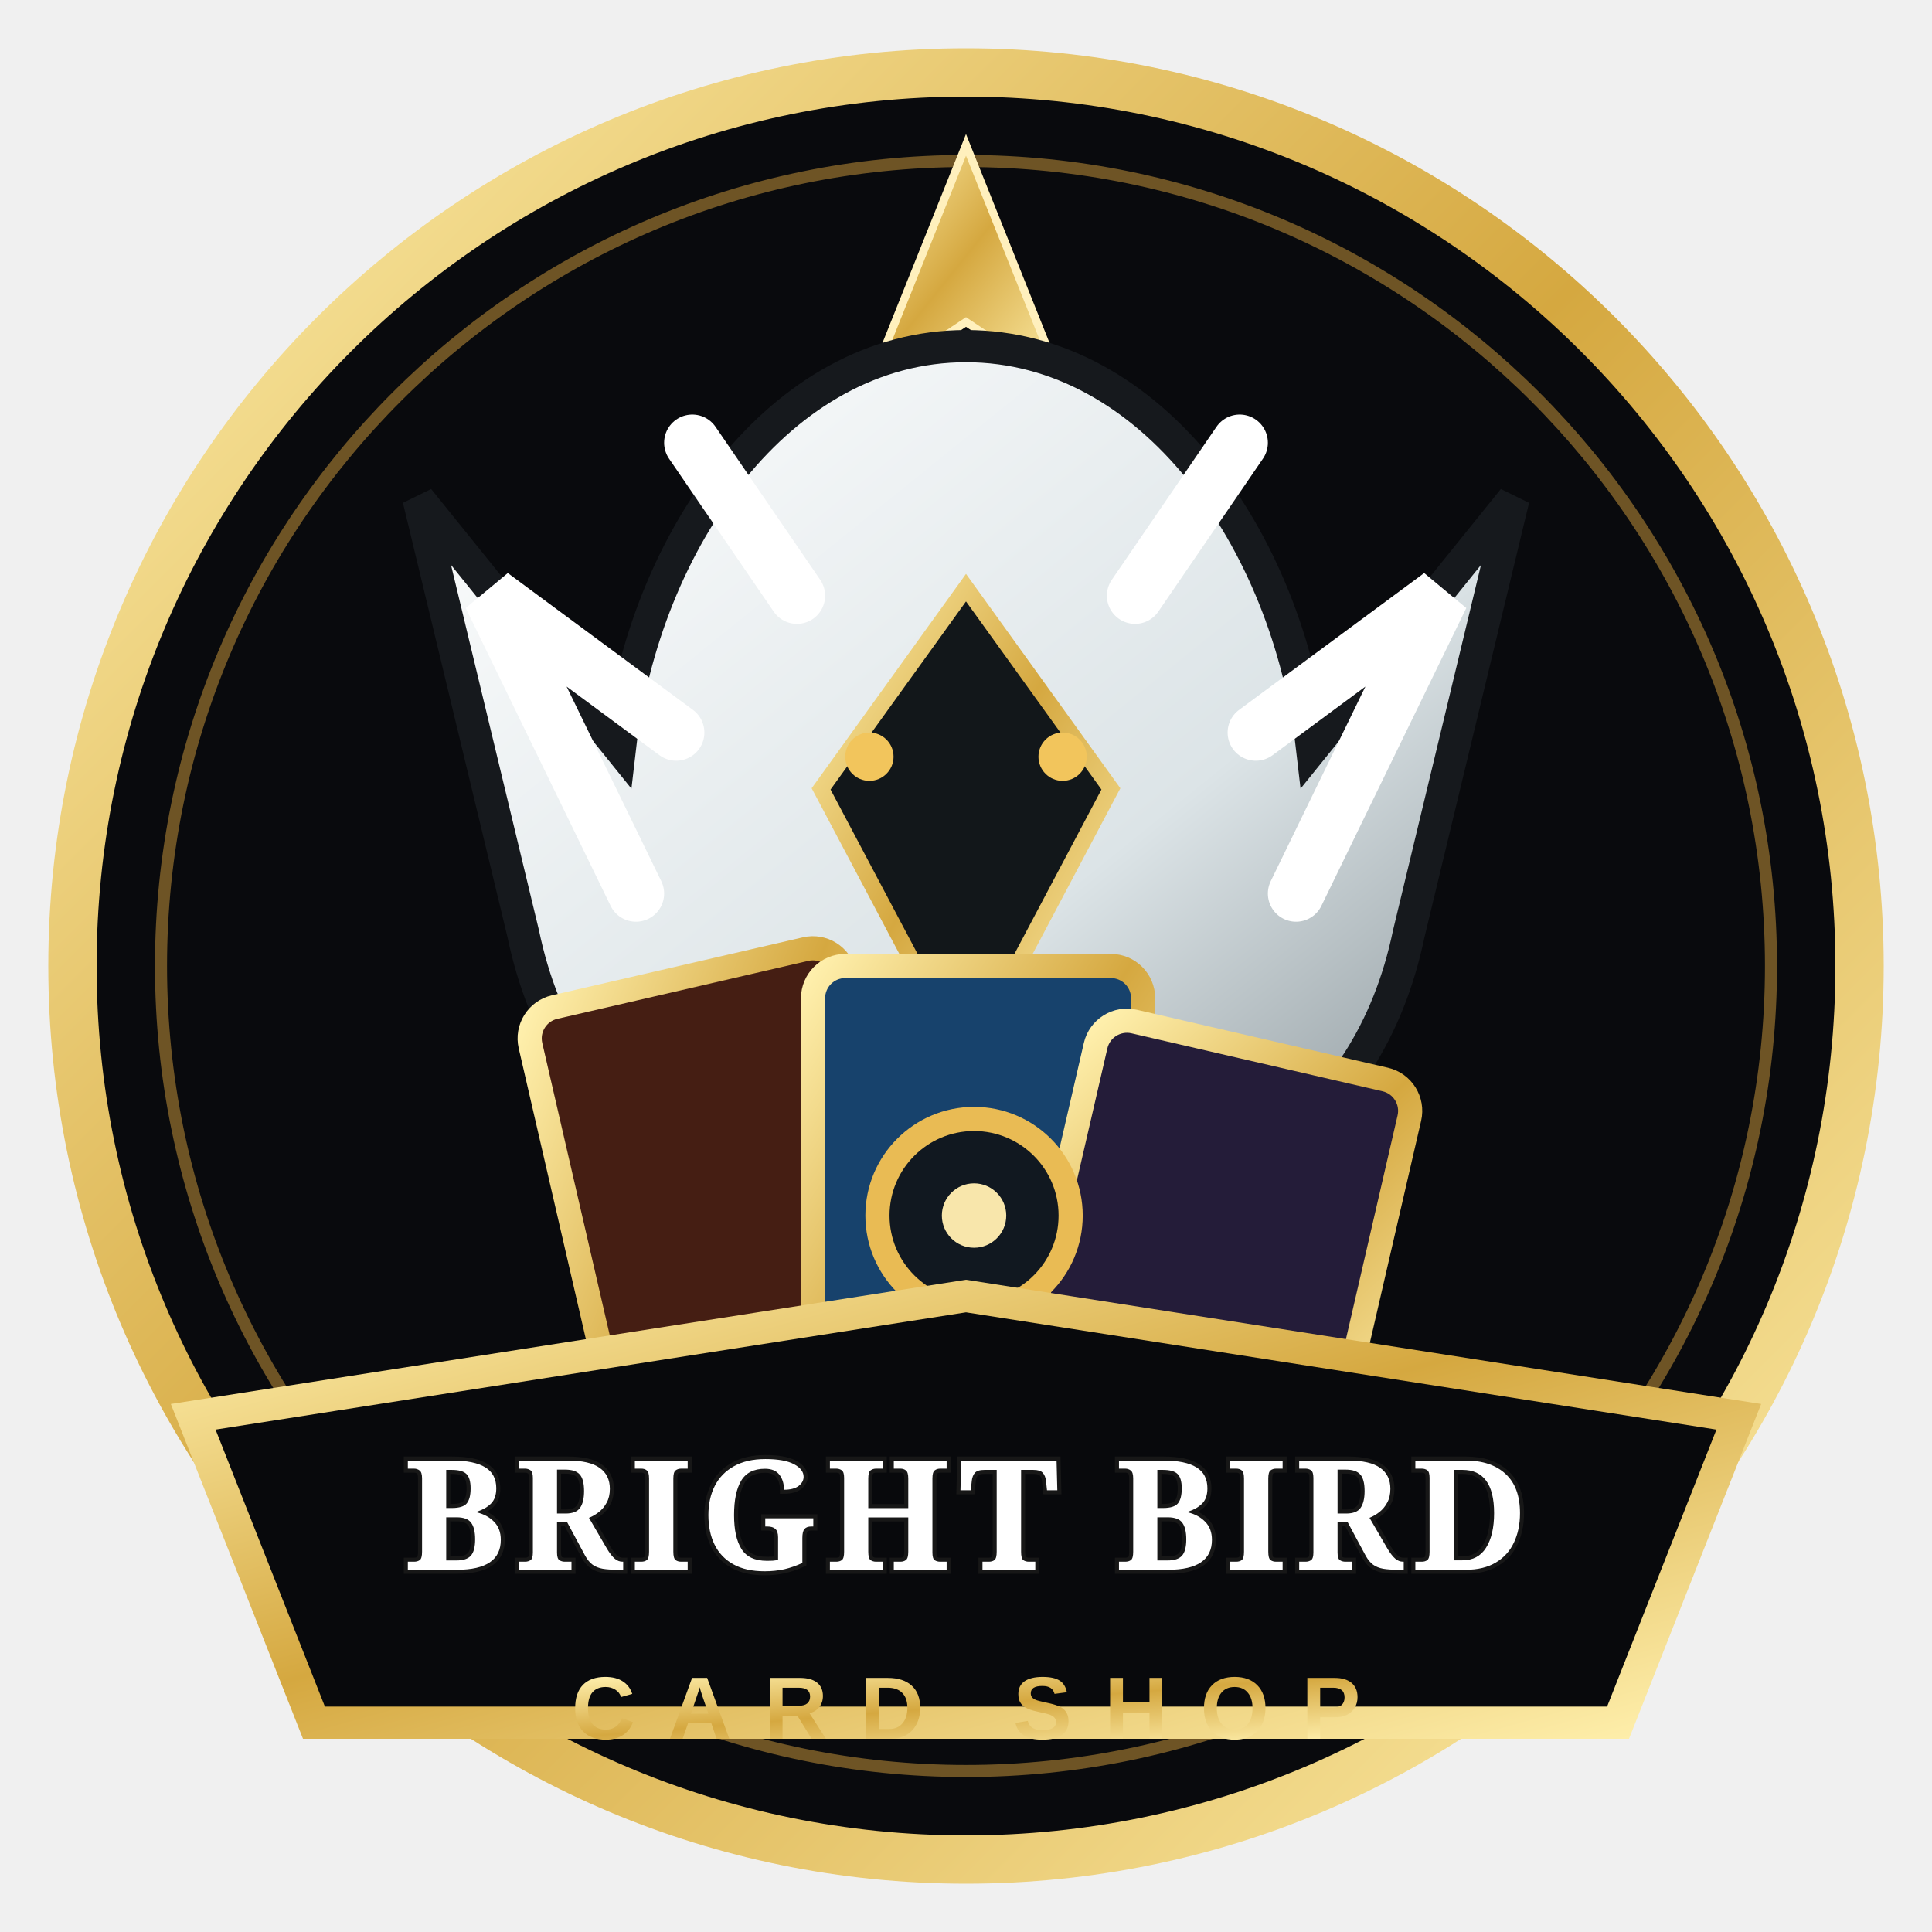
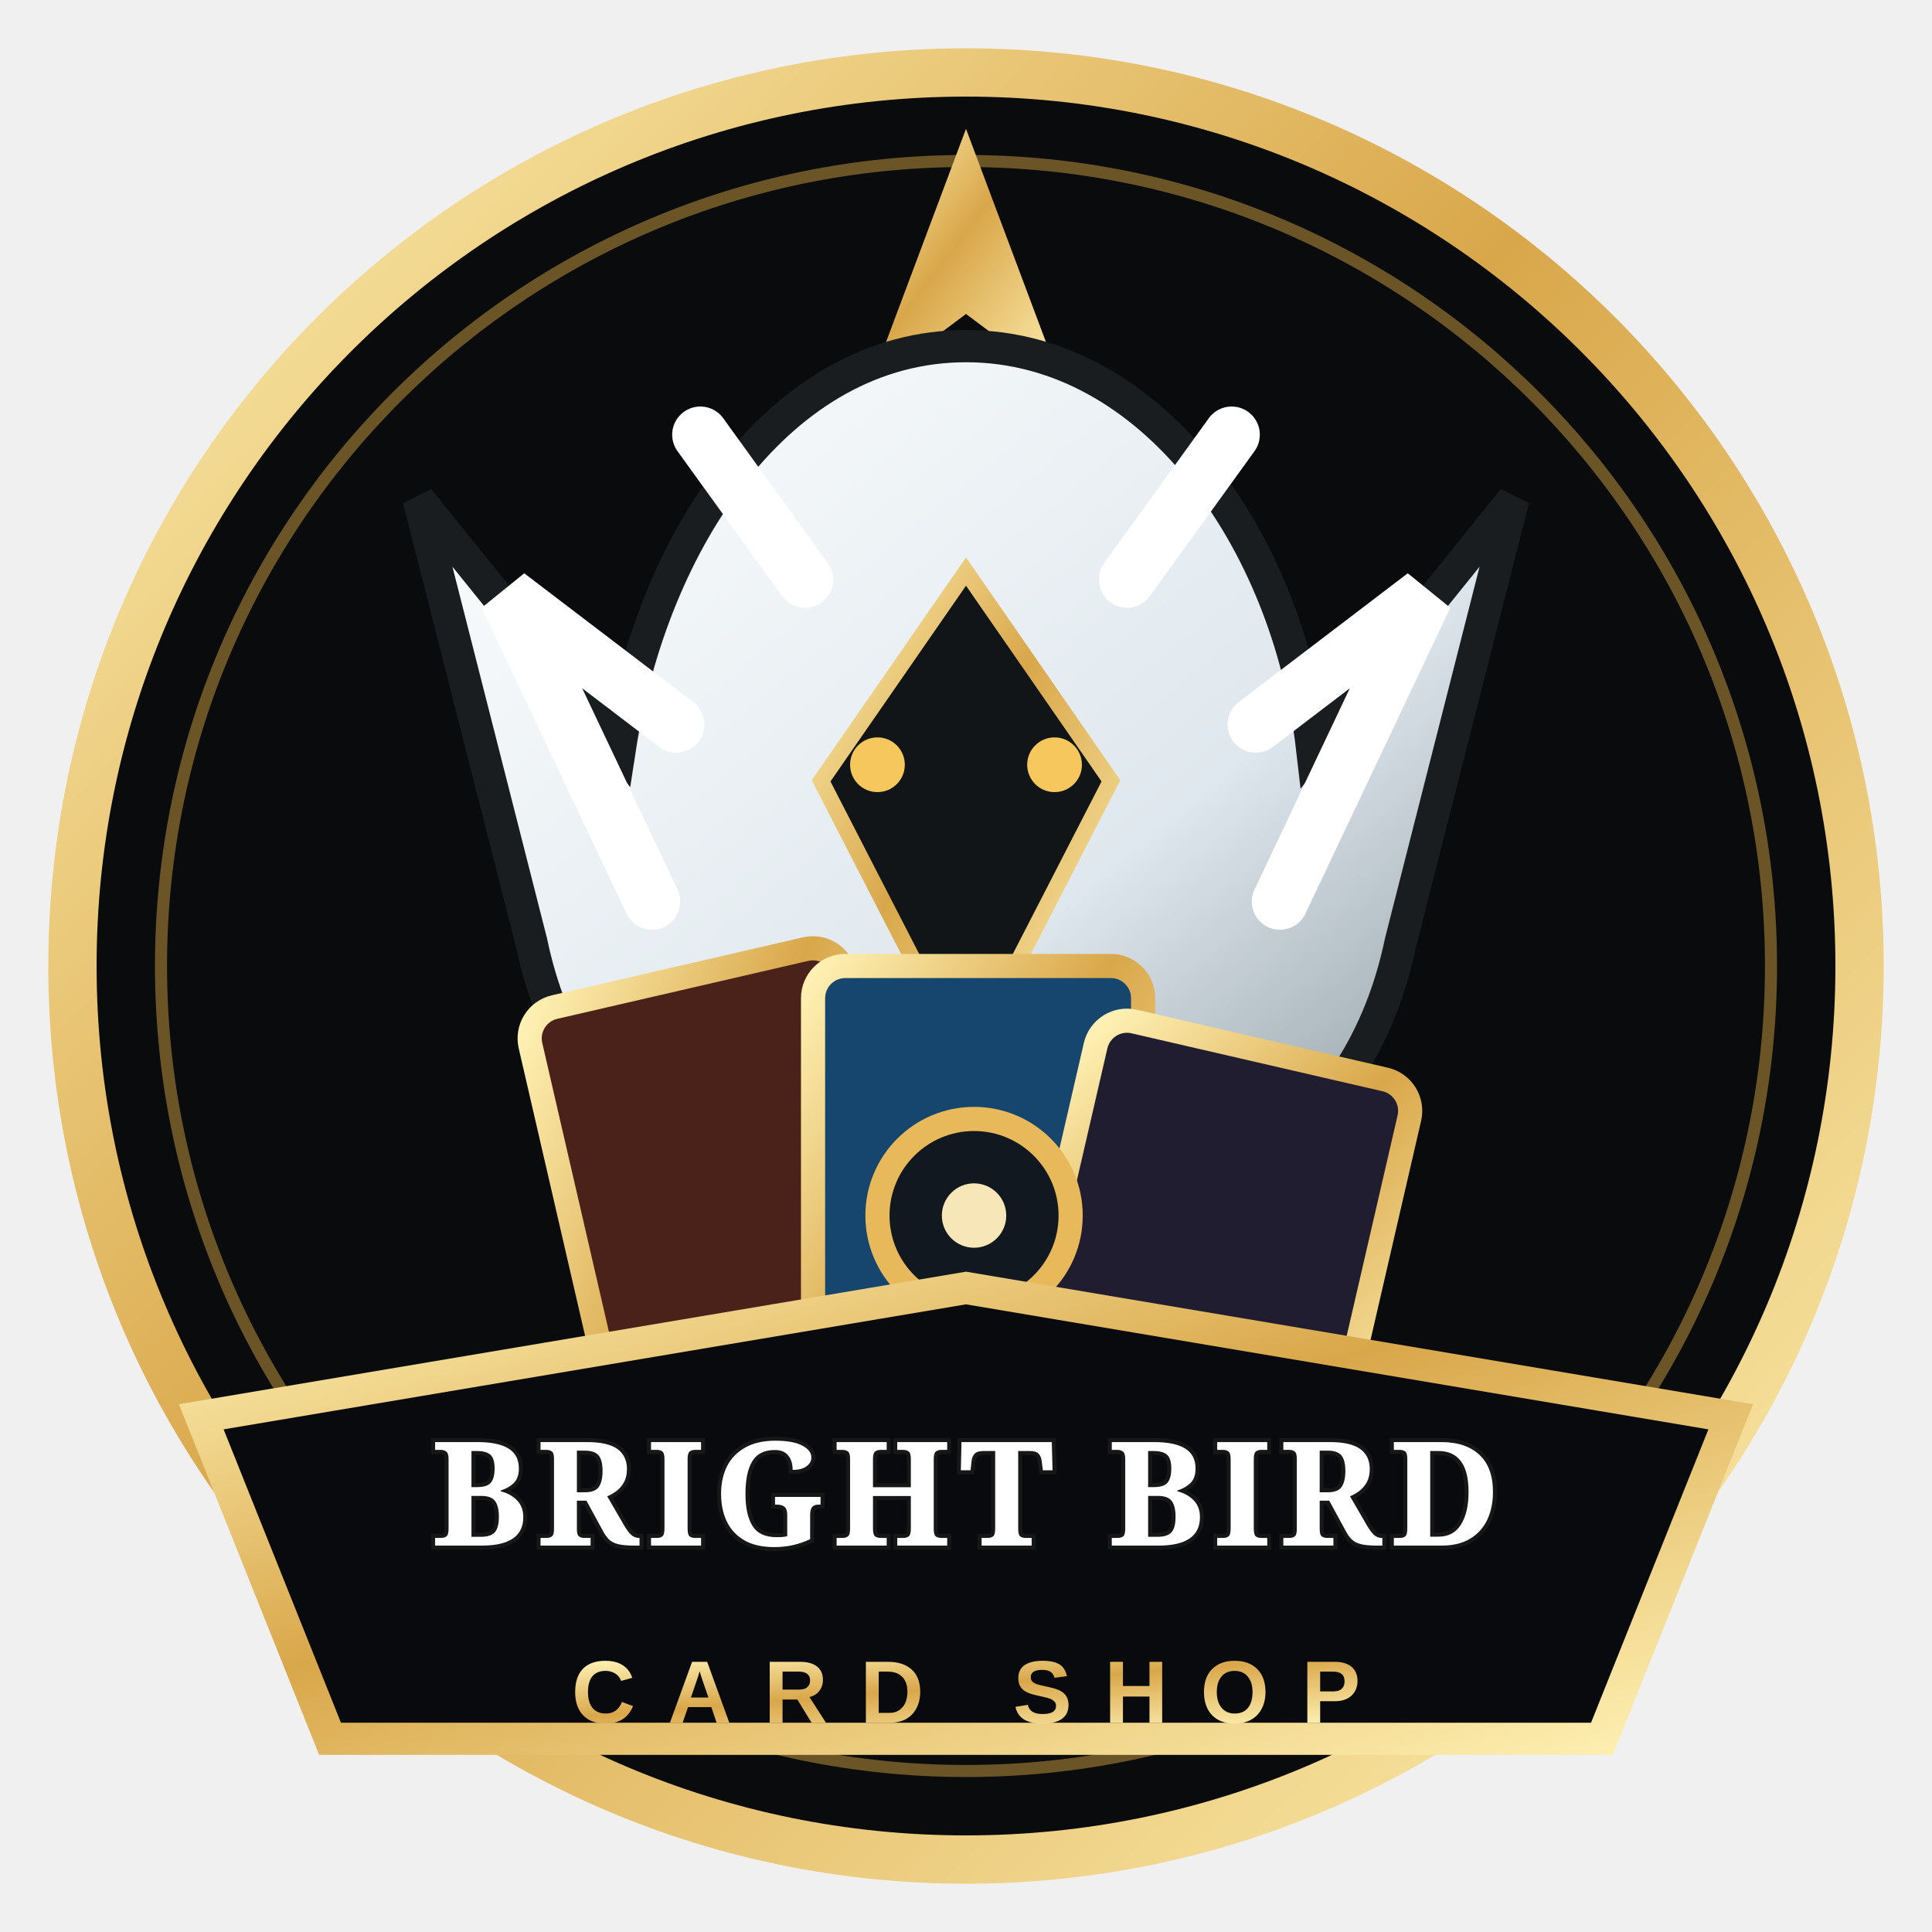
<svg xmlns="http://www.w3.org/2000/svg" viewBox="0 0 240 240" role="img" aria-labelledby="title desc">
  <defs>
-     <linearGradient id="gold" x1="0" y1="0" x2="1" y2="1">
-       <stop stop-color="#fff0ad" />
-       <stop offset=".48" stop-color="#d5a840" />
-       <stop offset="1" stop-color="#fff0ad" />
+     <linearGradient id="gold" x1="0" x2="1" y1="0" y2="1">
+       <stop offset="0" stop-color="#fff2b5" />
+       <stop offset="0.45" stop-color="#d9a74a" />
+       <stop offset="1" stop-color="#fff2b5" />
    </linearGradient>
-     <linearGradient id="feather" x1="0" y1="0" x2="1" y2="1">
-       <stop stop-color="#fff" />
-       <stop offset=".6" stop-color="#dce4e7" />
-       <stop offset="1" stop-color="#7e898e" />
+     <linearGradient id="whiteFeather" x1="0" x2="1" y1="0" y2="1">
+       <stop offset="0" stop-color="#ffffff" />
+       <stop offset="0.6" stop-color="#dfe8ee" />
+       <stop offset="1" stop-color="#7e8a92" />
    </linearGradient>
  </defs>
-   <circle cx="120" cy="120" r="111" fill="#090a0d" stroke="url(#gold)" stroke-width="6" />
-   <circle cx="120" cy="120" r="100" fill="none" stroke="#6e5425" stroke-width="1.5" />
-   <path d="M120 18 132 48 120 40 108 48Z" fill="url(#gold)" stroke="#fff0bd" stroke-width="1" />
-   <path d="M120 43c-23 0-40 24-43 50l-25-31 13 54c5 24 24 37 55 38 31-1 50-14 55-38l13-54-25 31c-3-26-20-50-43-50Z" fill="url(#feather)" stroke="#16191d" stroke-width="4" />
-   <path d="M84 91 61 74l18 37m77-20 23-17-18 37M99 74l-13-19m55 19 13-19" fill="none" stroke="#fff" stroke-width="7" stroke-linecap="round" />
-   <path d="m120 73 18 25-18 34-18-34Z" fill="#12171a" stroke="url(#gold)" stroke-width="2" />
-   <circle cx="108" cy="94" r="3" fill="#f2c55c" />
-   <circle cx="132" cy="94" r="3" fill="#f2c55c" />
+   <circle cx="120" cy="120" r="111" fill="#090b0d" stroke="url(#gold)" stroke-width="6" />
+   <circle cx="120" cy="120" r="100" fill="none" stroke="#6b5527" stroke-width="1.5" />
+   <path d="M120 16L132 48L120 39L108 48Z" fill="url(#gold)" />
+   <path d="M120 43c-23 0-39 24-43 50l-25-31 14 55c5 24 24 37 54 38 30-1 49-14 54-38l14-55-25 31c-3-26-20-50-43-50Z" fill="url(#whiteFeather)" stroke="#191d20" stroke-width="4" />
+   <path d="M84 90L63 74l18 38M156 90l21-16-18 38M100 72l-13-18M140 72l13-18" fill="none" stroke="#ffffff" stroke-width="7" stroke-linecap="round" />
+   <path d="m120 71 18 26-18 35-18-35Z" fill="#111517" stroke="url(#gold)" stroke-width="2" />
+   <circle cx="109" cy="95" r="3.4" fill="#f6c75c" />
+   <circle cx="131" cy="95" r="3.4" fill="#f6c75c" />
  <g stroke="url(#gold)" stroke-width="3" stroke-linejoin="round">
-     <rect x="65" y="126" width="40" height="58" rx="4" transform="rotate(-13 65 126)" fill="#451e13" />
-     <rect x="101" y="120" width="41" height="64" rx="4" fill="#17426c" />
-     <rect x="137" y="126" width="40" height="58" rx="4" transform="rotate(13 137 126)" fill="#241c39" />
+     <rect x="65" y="126" width="40" height="58" rx="4" transform="rotate(-13 65 126)" fill="#4b2219" />
+     <rect x="101" y="120" width="41" height="64" rx="4" fill="#16456d" />
+     <rect x="137" y="126" width="40" height="58" rx="4" transform="rotate(13 137 126)" fill="#211d31" />
  </g>
-   <circle cx="121" cy="151" r="12" fill="#111820" stroke="#e9bb54" stroke-width="3" />
-   <circle cx="121" cy="151" r="4" fill="#f8e6ab" />
-   <path d="M24 176 120 161l96 15-15 38H39Z" fill="#08090c" stroke="url(#gold)" stroke-width="4" />
-   <text x="120" y="195" fill="#fff" stroke="#171717" stroke-width="1" paint-order="stroke" text-anchor="middle" font-family="Georgia,serif" font-weight="900" font-size="19" letter-spacing="1">BRIGHT BIRD</text>
-   <text x="120" y="216" fill="url(#gold)" text-anchor="middle" font-family="Arial,sans-serif" font-weight="700" font-size="11" letter-spacing="4">CARD SHOP</text>
+   <circle cx="121" cy="151" r="12" fill="#111820" stroke="#e7b95a" stroke-width="3" />
+   <circle cx="121" cy="151" r="4" fill="#f7e7b8" />
+   <path d="M25 176L120 160L215 176L199 216H41Z" fill="#090a0d" stroke="url(#gold)" stroke-width="4" />
+   <text x="120" y="192" fill="#ffffff" stroke="#171717" stroke-width="1" paint-order="stroke" text-anchor="middle" font-family="Georgia,serif" font-weight="900" font-size="18" letter-spacing="1">BRIGHT BIRD</text>
+   <text x="120" y="214" fill="url(#gold)" text-anchor="middle" font-family="Arial,sans-serif" font-weight="700" font-size="11" letter-spacing="4">CARD SHOP</text>
</svg>
